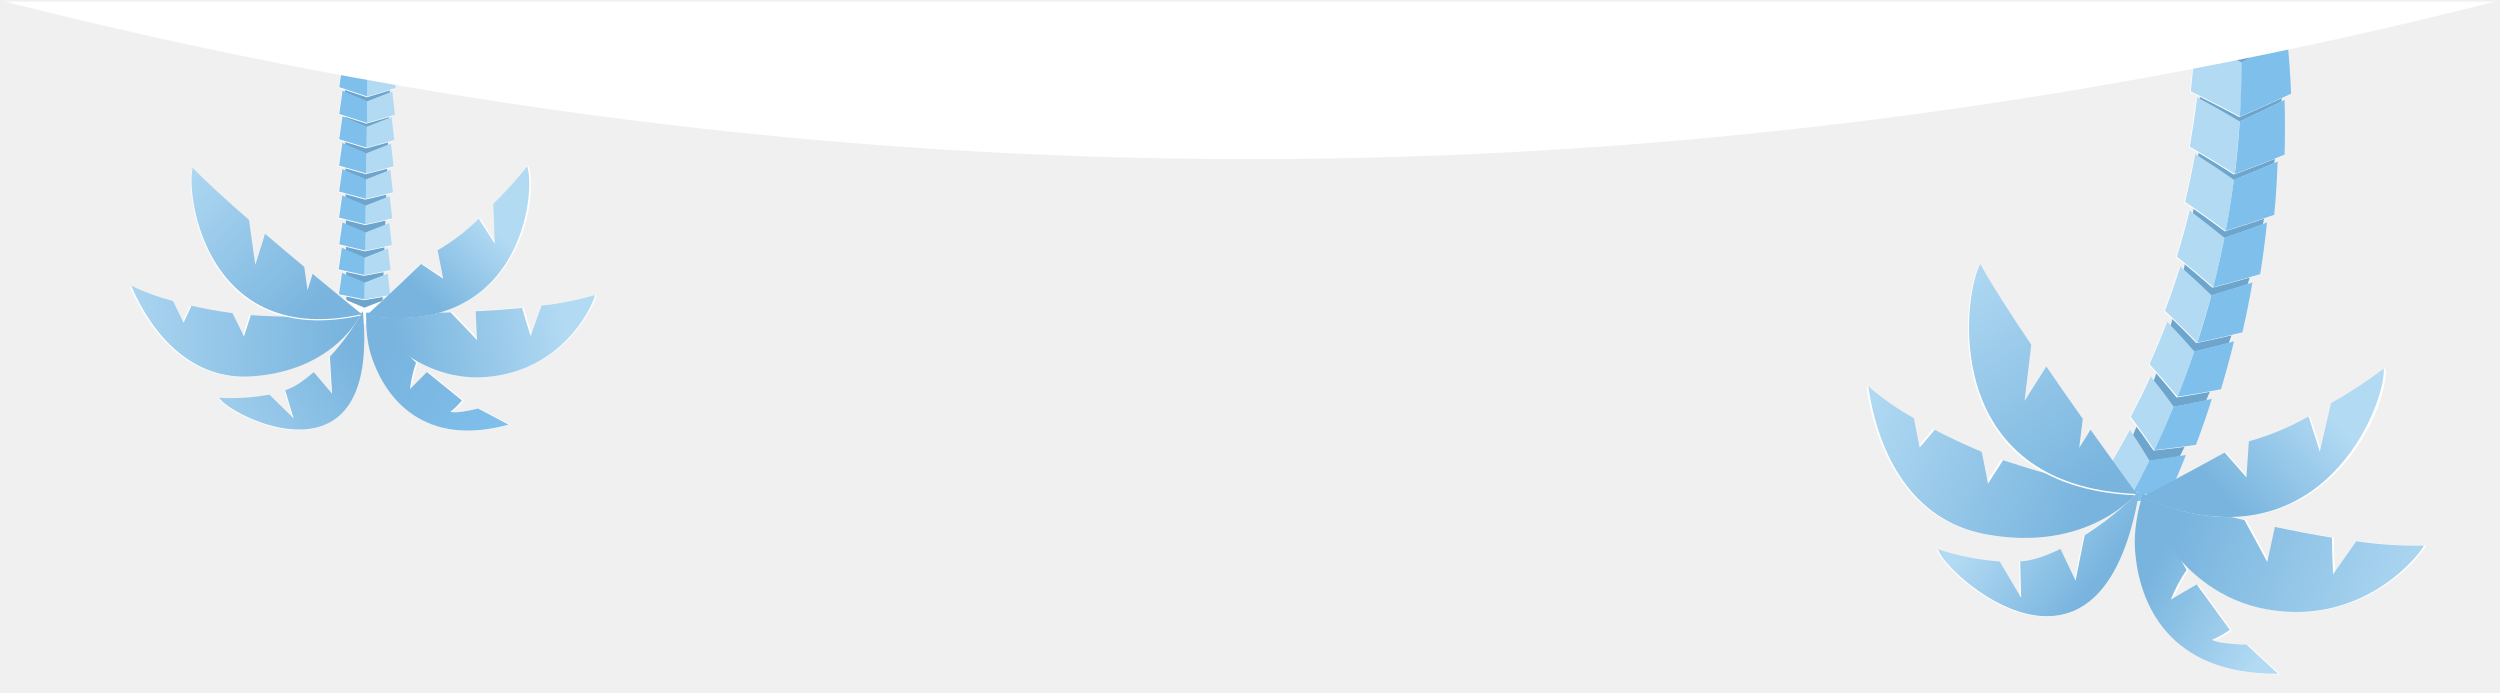
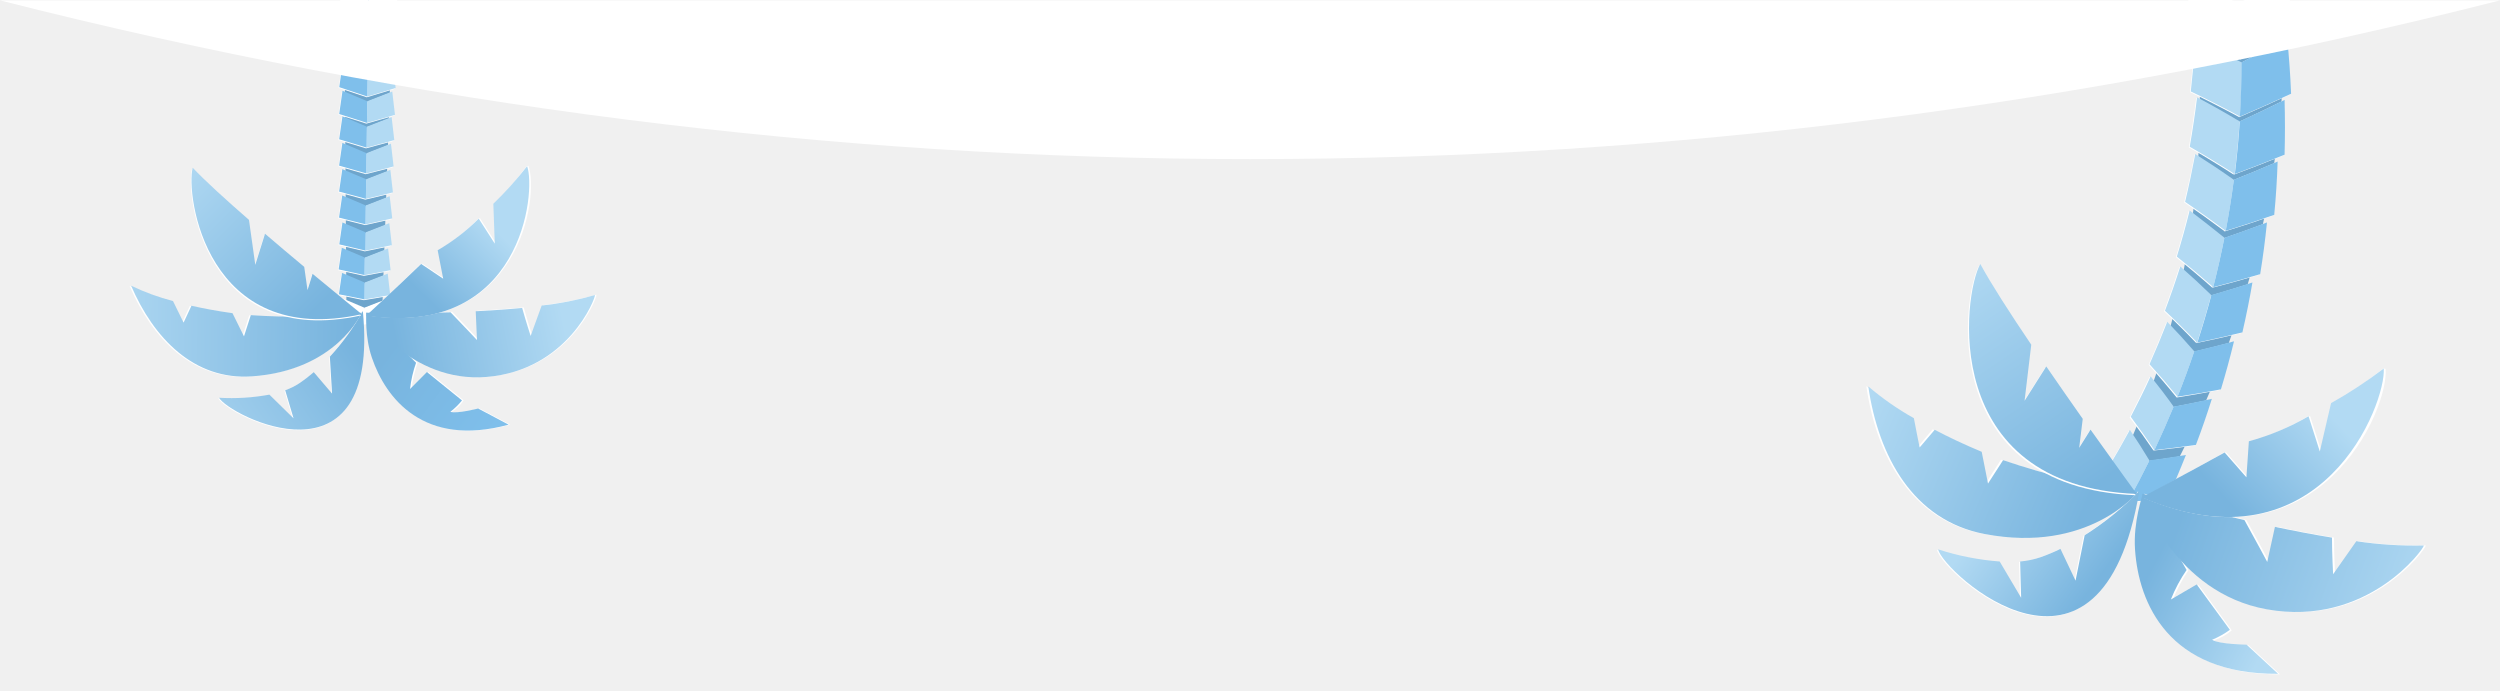
- <svg xmlns="http://www.w3.org/2000/svg" xmlns:xlink="http://www.w3.org/1999/xlink" width="1440px" height="399px" viewBox="0 0 1440 399" version="1.1">
+ <svg xmlns="http://www.w3.org/2000/svg" xmlns:xlink="http://www.w3.org/1999/xlink" width="1440px" height="398px" viewBox="0 0 1440 398" version="1.1">
  <defs>
-     <polygon id="path-1" points="0 0.956 1440 0.956 1440 398.956 0 398.956" />
+     <polygon id="path-1" points="0 0 1440 0 1440 398 0 398" />
    <linearGradient x1="100%" y1="26.85%" x2="14.202%" y2="60.128%" id="linearGradient-3">
      <stop stop-color="#7FBFEB" offset="0%" />
      <stop stop-color="#78B4DE" offset="100%" />
    </linearGradient>
    <linearGradient x1="11.96%" y1="45.502%" x2="89.468%" y2="56.434%" id="linearGradient-4">
      <stop stop-color="#78B4DE" offset="0%" />
      <stop stop-color="#B2DAF3" offset="100%" />
    </linearGradient>
    <linearGradient x1="92.408%" y1="66.811%" x2="-28.767%" y2="-30.236%" id="linearGradient-5">
      <stop stop-color="#78B4DE" offset="0%" />
      <stop stop-color="#B2DAF3" offset="100%" />
    </linearGradient>
    <linearGradient x1="95.183%" y1="54.021%" x2="-13.565%" y2="50%" id="linearGradient-6">
      <stop stop-color="#78B4DE" offset="0%" />
      <stop stop-color="#B2DAF3" offset="100%" />
    </linearGradient>
    <linearGradient x1="83.975%" y1="23.234%" x2="-19.605%" y2="82.936%" id="linearGradient-7">
      <stop stop-color="#78B4DE" offset="0%" />
      <stop stop-color="#B2DAF3" offset="100%" />
    </linearGradient>
    <linearGradient x1="39.875%" y1="14.386%" x2="73.69%" y2="64.64%" id="linearGradient-8">
      <stop stop-color="#78B4DE" offset="0%" />
      <stop stop-color="#B2DAF3" offset="100%" />
    </linearGradient>
    <linearGradient x1="81.622%" y1="0%" x2="6.012%" y2="50%" id="linearGradient-9">
      <stop stop-color="#B2DAF3" offset="0%" />
      <stop stop-color="#78B4DE" offset="100%" />
    </linearGradient>
    <linearGradient x1="109.456%" y1="39.397%" x2="9.502%" y2="54.353%" id="linearGradient-10">
      <stop stop-color="#B2DAF3" offset="0%" />
      <stop stop-color="#78B4DE" offset="100%" />
    </linearGradient>
    <linearGradient x1="80.04%" y1="30.599%" x2="15.914%" y2="60.413%" id="linearGradient-11">
      <stop stop-color="#78B4DE" offset="0%" />
      <stop stop-color="#B2DAF3" offset="100%" />
    </linearGradient>
    <linearGradient x1="83.975%" y1="34.152%" x2="-10.552%" y2="56.563%" id="linearGradient-12">
      <stop stop-color="#78B4DE" offset="0%" />
      <stop stop-color="#B2DAF3" offset="100%" />
    </linearGradient>
    <linearGradient x1="68.073%" y1="0%" x2="12.973%" y2="111.526%" id="linearGradient-13">
      <stop stop-color="#78B4DE" offset="0%" />
      <stop stop-color="#B2DAF3" offset="100%" />
    </linearGradient>
    <linearGradient x1="20.921%" y1="35.339%" x2="77.803%" y2="68.798%" id="linearGradient-14">
      <stop stop-color="#78B4DE" offset="0%" />
      <stop stop-color="#B2DAF3" offset="100%" />
    </linearGradient>
  </defs>
  <g id="Page-1" stroke="none" stroke-width="1" fill="none" fill-rule="evenodd">
    <g id="upside-down-beach">
      <mask id="mask-2" fill="white">
        <use xlink:href="#path-1" />
      </mask>
      <g id="path-1" />
      <g id="Group" mask="url(#mask-2)">
        <g transform="translate(0, -41)">
-           <g transform="translate(215.8958, 154.6296) scale(-1, 1) rotate(173) translate(-215.8958, -154.6296) translate(81.89582, 15.62959)" fill-rule="nonzero" id="Path">
+           <g id="Path" transform="translate(215.8958, 154.6296) scale(-1, 1) rotate(173) translate(-215.8958, -154.6296) translate(81.89582, 15.62959)" fill-rule="nonzero">
            <polygon fill="#6EA5CC" points="146.303 73.335 136.564 68.001 125.888 71.135 99.426 274.861 114.544 270.544 128.39 277.995" />
            <polygon fill="#FFFFFF" points="134.98 79.396 120.007 80.538 120.258 92.971 133.937 89.068 146.449 95.794 149.389 83.693" />
            <polygon fill="#B2DAF3" points="149.66 84.191 146.741 96.271 134.208 89.546 135.272 79.873" />
            <polygon fill="#7FBFEB" points="120.278 81.015 120.55 93.448 134.208 89.546 135.272 79.873" />
            <polygon fill="#FFFFFF" points="133.291 93.303 118.089 94.735 118.36 107.334 132.206 103.37 144.885 110.178 147.846 97.932" />
            <polygon fill="#B2DAF3" points="148.138 98.43 145.177 110.676 132.498 103.847 133.582 93.78" />
            <polygon fill="#7FBFEB" points="118.381 95.212 118.652 107.812 132.498 103.847 133.582 93.78" />
            <polygon fill="#FFFFFF" points="136.502 65.385 121.738 66.236 121.988 78.524 135.501 74.663 147.867 81.306 150.744 69.37" />
            <polygon fill="#FFFFFF" points="151.036 69.848 148.159 81.804 135.793 75.141 136.794 65.863" />
            <polygon fill="#FFFFFF" points="122.03 66.714 122.28 79.002 135.793 75.141 136.794 65.863" />
            <polygon fill="#FFFFFF" points="132.102 107.376 116.692 109.099 116.963 121.843 130.976 117.816 143.8 124.728 146.803 112.337" />
            <polygon fill="#B2DAF3" points="147.095 112.814 144.092 125.227 131.268 118.315 132.394 107.853" />
            <polygon fill="#7FBFEB" transform="translate(123.9981, 114.9855) rotate(7) translate(-123.9981, -114.9855) " points="116.377 110.471 118.199 123.088 131.619 117.404 131.462 106.883" />
            <polygon fill="#FFFFFF" points="130.309 122.383 114.669 124.355 114.94 137.265 129.12 133.197 142.111 140.192 145.156 127.634" />
            <polygon fill="#B2DAF3" points="145.448 128.132 142.424 140.669 129.412 133.674 130.601 122.86" />
            <polygon fill="#7FBFEB" transform="translate(122.0718, 130.1978) rotate(7) translate(-122.0718, -130.1978) " points="114.363 125.759 116.203 138.52 129.781 132.754 129.643 121.876" />
            <polygon fill="#FFFFFF" points="128.724 136.975 112.876 139.237 113.147 152.314 127.493 148.204 140.652 155.282 143.717 142.579" />
            <polygon fill="#B2DAF3" points="144.009 143.056 140.943 155.76 127.785 148.682 129.016 137.473" />
            <polygon fill="#7FBFEB" transform="translate(120.376, 145.0276) rotate(7) translate(-120.376, -145.0276) " points="112.576 140.653 114.437 153.579 128.175 147.751 128.031 136.476" />
            <polygon fill="#FFFFFF" points="127.139 151.546 111.082 154.078 111.353 167.3 125.867 163.149 139.171 170.31 142.278 157.441" />
            <polygon fill="#B2DAF3" points="142.57 157.939 139.463 170.787 126.159 163.626 127.431 152.023" />
            <polygon fill="#7FBFEB" transform="translate(118.6699, 159.8042) rotate(7) translate(-118.6699, -159.8042) " points="110.771 155.507 112.672 168.595 126.569 162.685 126.417 151.014" />
            <polygon fill="#FFFFFF" points="125.533 166.345 109.247 169.168 109.518 182.536 124.22 178.322 137.69 185.566 140.839 172.572" />
            <polygon fill="#B2DAF3" points="141.11 173.05 137.982 186.043 124.512 178.799 125.825 166.823" />
            <polygon fill="#7FBFEB" transform="translate(116.9531, 174.8117) rotate(7) translate(-116.9531, -174.8117) " points="108.965 170.588 110.863 183.822 124.941 177.848 124.786 165.801" />
            <polygon fill="#FFFFFF" points="123.99 180.501 107.496 183.615 107.767 197.148 122.635 192.893 136.252 200.22 139.442 187.06" />
            <polygon fill="#B2DAF3" points="139.734 187.538 136.544 200.698 122.927 193.371 124.282 180.979" />
            <polygon fill="#7FBFEB" transform="translate(115.3002, 189.1954) rotate(7) translate(-115.3002, -189.1954) " points="107.222 185.046 109.14 198.445 123.379 192.41 123.214 179.945" />
            <polygon fill="#FFFFFF" points="122.343 195.591 105.64 198.975 105.932 212.653 120.967 208.357 134.729 215.767 137.962 202.462" />
            <polygon fill="#B2DAF3" points="138.233 202.939 135.021 216.244 121.259 208.834 122.635 196.069" />
            <polygon fill="#7FBFEB" transform="translate(113.5509, 204.5036) rotate(7) translate(-113.5509, -204.5036) " points="105.373 200.418 107.312 213.983 121.729 207.863 121.539 195.025" />
-             <g transform="translate(100, 10.94931)" fill="#FFFFFF">
-               <polygon points="20.737 199.525 3.805 203.199 4.097 217.043 19.298 212.684 33.228 220.177 36.481 206.727" />
-               <polygon points="36.773 207.205 33.52 220.655 19.59 213.162 21.029 200.002" />
-               <polygon points="4.097 203.676 4.389 217.521 19.59 213.162 21.029 200.002" />
-               <polygon points="19.048 215.113 1.886 219.057 2.178 233.047 17.568 228.646 31.643 236.222 34.938 222.606" />
-               <polygon points="35.23 223.104 31.935 236.7 17.86 229.124 19.34 215.59" />
-               <polygon points="2.178 219.534 2.47 233.545 17.86 229.124 19.34 215.59" />
-               <polygon points="33.687 239.004 30.35 252.765 16.129 245.085 17.63 231.158" />
-               <polygon points="0.281 235.413 0.573 249.548 16.129 245.085 17.63 231.158" />
-               <path d="M38.024,61.597 C38.358,60.621 38.754,48.022 44.468,36.253 C55.29,13.919 80.48,-11.632 127.295,7.526 L108.736,14.625 C108.736,14.625 96.787,10.037 93.096,10.826 C95.569,12.846 97.593,15.355 99.039,18.195 L76.956,31.894 L68.469,20.997 C68.427,26.188 68.966,31.367 70.075,36.44 L38.024,61.597 Z" />
+             <g id="Group" transform="translate(100, 10.94931)" fill="#FFFFFF">
+               <polygon id="Path" points="20.737 199.525 3.805 203.199 4.097 217.043 19.298 212.684 33.228 220.177 36.481 206.727" />
+               <polygon id="Path" points="36.773 207.205 33.52 220.655 19.59 213.162 21.029 200.002" />
+               <polygon id="Path" points="4.097 203.676 4.389 217.521 19.59 213.162 21.029 200.002" />
+               <polygon id="Path" points="19.048 215.113 1.886 219.057 2.178 233.047 17.568 228.646 31.643 236.222 34.938 222.606" />
+               <polygon id="Path" points="35.23 223.104 31.935 236.7 17.86 229.124 19.34 215.59" />
+               <polygon id="Path" points="2.178 219.534 2.47 233.545 17.86 229.124 19.34 215.59" />
+               <polygon id="Path" points="33.687 239.004 30.35 252.765 16.129 245.085 17.63 231.158" />
+               <polygon id="Path" points="0.281 235.413 0.573 249.548 16.129 245.085 17.63 231.158" />
+               <path d="M38.024,61.597 C38.358,60.621 38.754,48.022 44.468,36.253 C55.29,13.919 80.48,-11.632 127.295,7.526 L108.736,14.625 C108.736,14.625 96.787,10.037 93.096,10.826 C95.569,12.846 97.593,15.355 99.039,18.195 L76.956,31.894 L68.469,20.997 C68.427,26.188 68.966,31.367 70.075,36.44 L38.024,61.597 Z" id="Path" />
            </g>
            <path d="M137.127,72.442 C137.461,71.488 137.878,58.888 143.571,47.119 C154.31,24.785 179.604,-0.766 226.46,18.392 L207.902,25.491 C207.902,25.491 196.016,20.841 192.262,21.672 C194.488,23.872 196.448,26.324 198.101,28.978 L176.059,42.74 L167.593,31.843 C167.539,37.034 168.077,42.215 169.199,47.285 L137.127,72.442 Z" fill="url(#linearGradient-3)" />
            <path d="M211.301,44.421 C168.698,35.662 137.941,70.865 138.003,72.733 C148.075,73.646 166.175,75.722 186.256,78.96 C193.263,73.314 203.293,64.949 203.293,64.949 L200.541,81.326 C209.361,82.862 218.307,84.606 226.857,86.495 C229.818,79.375 233.696,70.969 233.696,70.969 L237.867,89.131 C248.027,91.522 257.962,94.779 267.561,98.866 C268.208,97.433 257.552,54.052 211.301,44.421 L211.301,44.421 Z" fill="#FFFFFF" />
            <path d="M210.425,44.11 C167.823,35.371 137.086,70.657 137.148,72.422 C147.199,73.335 165.32,75.411 185.401,78.545 C192.408,72.878 202.438,64.534 202.438,64.534 L199.686,80.911 C208.506,82.447 217.431,84.17 226.002,86.08 C228.942,78.96 232.821,70.657 232.821,70.657 L236.991,88.799 C247.159,91.196 257.101,94.46 266.706,98.554 C267.353,97.101 256.697,53.637 210.425,44.11 L210.425,44.11 Z" fill="url(#linearGradient-4)" />
            <path d="M58.617,13.058 C68.307,13.698 77.885,15.496 87.143,18.413 L102.637,6.582 L95.922,22.025 C98.8,23.444 101.484,25.223 103.909,27.318 C106.409,29.529 108.789,31.871 111.041,34.333 L123.031,23.353 L119.132,44.317 C125.438,53.144 130.673,62.682 134.729,72.733 C157.751,-31.05 64.769,4.049 58.617,13.058 Z" fill="#FFFFFF" />
            <path d="M59.034,13.452 C68.731,14.068 78.316,15.852 87.581,18.766 L103.054,6.914 L96.298,22.377 C99.167,23.808 101.844,25.593 104.264,27.691 C106.757,29.91 109.13,32.259 111.374,34.728 L123.344,23.747 L119.486,44.712 C125.815,53.535 131.072,63.073 135.146,73.127 C158.168,-30.614 65.186,4.423 59.034,13.452 Z" fill="url(#linearGradient-5)" />
            <path d="M75.403,27.774 C42.519,21.402 16.494,42.844 0,71.156 C8.123,68.375 16.506,66.414 25.023,65.302 L32.572,53.741 L35.908,63.911 C42.915,63.185 50.901,62.666 59.889,62.542 L68.063,50.088 L70.482,62.708 C91.804,63.81 112.977,66.882 133.728,71.882 C133.728,71.882 123.427,37.073 75.403,27.774 L75.403,27.774 Z" fill="#FFFFFF" />
            <path d="M76.3,27.982 C43.415,21.609 17.37,43.051 0.876,71.342 C9.007,68.593 17.387,66.639 25.899,65.51 L33.469,53.928 L36.784,64.119 C43.791,63.413 51.798,62.894 60.765,62.749 L68.96,50.295 L71.379,62.915 C92.694,64.019 113.86,67.09 134.604,72.09 C134.604,72.09 124.303,37.281 76.3,27.982 Z" fill="url(#linearGradient-6)" />
            <path d="M70.128,91.289 L73.485,109.742 C81.826,104.179 90.376,98.637 98.258,93.531 L101.74,80.496 L103.513,90.169 C121.092,78.856 134.479,70.512 134.479,70.512 C47.774,39.896 25.273,126.825 27.546,142.413 C35.45,135.875 48.733,126.43 63.371,116.53 L70.128,91.289 Z" fill="#FFFFFF" />
            <path d="M70.399,91.995 L73.777,110.448 C82.118,104.885 90.647,99.343 98.529,94.258 L102.032,81.202 L103.784,90.854 C121.384,79.562 134.75,71.239 134.75,71.239 C48.066,40.602 25.545,127.531 27.818,143.098 C35.658,136.58 49.004,127.136 63.642,117.235 L70.399,91.995 Z" fill="url(#linearGradient-7)" />
            <path d="M206.609,121.117 L195.682,134.297 C195.337,134.285 194.997,134.207 194.681,134.069 C188.853,126.308 182.04,119.332 174.412,113.312 L179.584,97.433 L165.925,104.325 L164.945,104.096 C152.058,88.176 138.087,70.886 138.087,70.886 C226.648,68.976 228.066,150.944 219.642,167.736 C219.31,167.682 218.983,167.606 218.662,167.508 C213.699,159.537 213.428,157.296 203.064,143.845 L206.609,121.117 Z" fill="#FFFFFF" />
            <path d="M205.837,120.909 L194.91,134.09 C188.762,126.214 181.612,119.167 173.641,113.125 L178.812,97.247 L165.174,104.138 C152.225,88.093 137.336,70.657 137.336,70.657 C228.233,68.582 225.877,153.58 218.891,167.487 C213.918,159.139 208.342,151.161 202.209,143.617 L205.837,120.909 Z" fill="url(#linearGradient-8)" />
          </g>
-           <g transform="translate(1236.5, 227.7669) scale(-1, 1) rotate(-180) translate(-1236.5, -227.7669) translate(1075, 25.26692)" fill-rule="nonzero" id="Path">
+           <g id="Path" transform="translate(1236.5, 227.7669) scale(-1, 1) rotate(-180) translate(-1236.5, -227.7669) translate(1075, 25.26692)" fill-rule="nonzero">
            <path d="M167.435,102.21 C161.789,101.504 156.169,100.851 150.655,100.276 C148.256,105.242 145.674,110.165 142.908,115.044 C185.535,202.671 200.976,300.95 187.261,397.347 C196.627,393.984 205.862,390.394 214.966,386.578 C223.509,391.562 232.07,396.79 240.648,402.261 C245.241,297.365 219.854,193.323 167.435,102.21 L167.435,102.21 Z" fill="#6EA5CC" />
-             <g transform="translate(138, 99.53917)" fill="#FFFFFF">
-               <path d="M46.872,268.558 C47.37,278.517 47.581,288.555 47.528,298.618 C57.297,295.133 66.926,291.43 76.414,287.509 C77.15,276.844 77.535,266.188 77.57,255.541 C67.503,260.142 57.271,264.481 46.872,268.558 L46.872,268.558 Z" />
-               <path d="M107.69,270.806 C106.5,281.837 104.968,292.815 103.095,303.742 C94.14,298.096 85.264,292.685 76.388,287.509 C77.123,276.844 77.508,266.188 77.543,255.541 C87.522,260.386 97.571,265.474 107.69,270.806 L107.69,270.806 Z" />
-               <path d="M48.447,236.695 C49.55,246.384 50.425,256.151 51.073,265.997 C60.133,262.05 69.009,257.841 77.753,253.45 C77.753,242.994 77.465,232.539 76.834,222.24 C67.486,227.276 58.023,232.094 48.447,236.695 Z" />
-               <path d="M106.22,235.388 C105.826,246.183 105.038,256.953 103.935,267.696 C95.181,262.764 86.428,258.016 77.675,253.45 C77.675,242.994 77.386,232.539 76.756,222.24 C86.437,226.405 96.258,230.787 106.22,235.388 L106.22,235.388 Z" />
-               <path d="M47.791,204.857 C49.436,214.267 50.846,223.756 52.019,233.323 C60.317,228.914 68.466,224.313 76.467,219.521 C75.819,209.379 74.865,199.255 73.604,189.148 C65.201,194.585 56.597,199.821 47.791,204.857 Z" />
-               <path d="M102.412,200.283 C102.709,210.739 102.709,221.264 102.412,231.859 C93.746,227.555 85.141,223.442 76.598,219.521 C75.95,209.379 74.996,199.255 73.736,189.148 C83.137,192.65 92.696,196.362 102.412,200.283 Z" />
-               <path d="M45.086,173.15 C47.327,182.229 49.322,191.404 51.073,200.675 C58.636,195.883 66.041,190.934 73.289,185.828 C72.011,175.947 70.444,166.128 68.589,156.369 C60.921,162.12 53.086,167.714 45.086,173.15 L45.086,173.15 Z" />
-               <path d="M96.451,165.622 C97.431,175.869 98.079,186.115 98.394,196.362 C89.938,192.685 81.535,189.2 73.184,185.906 C71.906,176.026 70.339,166.206 68.484,156.448 C77.727,159.271 87.05,162.329 96.451,165.622 L96.451,165.622 Z" />
-               <path d="M40.333,141.601 C43.011,150.314 45.48,159.166 47.738,168.158 C54.566,163.052 61.227,157.824 67.722,152.474 C65.849,142.942 63.704,133.454 61.288,124.009 C54.478,130.038 47.493,135.902 40.333,141.601 L40.333,141.601 Z" />
-               <path d="M88.336,131.459 C89.929,141.391 91.234,151.324 92.249,161.257 C84.056,158.173 75.88,155.236 67.722,152.448 C65.849,142.916 63.704,133.428 61.288,123.983 C70.234,126.283 79.25,128.775 88.336,131.459 L88.336,131.459 Z" />
-               <path d="M33.505,110.417 C36.656,118.833 39.606,127.346 42.355,135.954 C48.447,130.587 54.373,125.107 60.133,119.513 C57.682,110.295 54.986,101.163 52.045,92.119 C46.145,98.34 39.965,104.439 33.505,110.417 L33.505,110.417 Z" />
-               <path d="M78.095,97.922 C80.301,107.489 82.226,117.073 83.872,126.675 C75.854,124.096 67.976,121.682 60.238,119.435 C57.717,110.268 54.986,101.163 52.045,92.119 C60.606,93.87 69.455,95.805 78.095,97.922 L78.095,97.922 Z" />
-               <path d="M24.603,79.598 C28.192,87.649 31.597,95.796 34.818,104.039 C40.175,98.497 45.357,92.834 50.364,87.048 C47.335,78.231 44.132,69.465 40.753,60.752 C35.571,67.165 30.188,73.447 24.603,79.598 Z" />
-               <path d="M65.753,65.117 C68.536,74.292 71.005,83.415 73.289,92.799 C65.569,90.76 57.927,88.826 50.364,87.048 C47.335,78.231 44.132,69.465 40.753,60.752 C48.981,62.077 57.314,63.532 65.753,65.117 L65.753,65.117 Z" />
-               <path d="M13.679,49.329 C17.6,56.945 21.425,64.708 25.154,72.619 C29.776,66.947 34.214,61.144 38.521,55.263 C35.019,46.829 31.326,38.473 27.439,30.195 C23.062,36.626 18.476,43.004 13.679,49.329 L13.679,49.329 Z" />
-               <path d="M51.336,33.123 C54.68,41.836 57.743,50.68 60.527,59.654 C53.086,58.069 45.751,56.605 38.521,55.263 C35.019,46.829 31.326,38.473 27.439,30.195 C35.282,31.032 43.248,32.008 51.336,33.123 L51.336,33.123 Z" />
-               <path d="M0.706,19.714 C5.1,26.98 9.311,34.343 13.337,41.801 C17.241,36.033 20.979,30.152 24.55,24.157 C20.629,16.141 16.489,8.204 12.129,0.345 C8.532,6.905 4.724,13.362 0.706,19.714 Z" />
-               <path d="M34.871,2.044 C38.705,10.408 42.285,18.834 45.611,27.32 C38.521,26.196 31.483,25.151 24.603,24.21 C20.681,16.194 16.541,8.256 12.182,0.397 C19.561,0.841 27.176,1.39 34.871,2.044 L34.871,2.044 Z" />
-               <path d="M47.37,268.898 C47.869,278.857 48.106,288.868 48.027,298.958 C57.813,295.473 67.442,291.761 76.913,287.823 C77.631,277.193 78.007,266.546 78.042,255.881 C68.011,260.455 57.77,264.82 47.37,268.898 L47.37,268.898 Z" />
-               <path d="M108.189,271.12 C107.034,282.186 105.502,293.173 103.593,304.081 C94.665,298.435 85.772,293.016 76.913,287.823 C77.631,277.193 78.007,266.546 78.042,255.881 C88.074,260.69 98.123,265.77 108.189,271.12 L108.189,271.12 Z" />
+             <g id="Group" transform="translate(138, 99.53917)" fill="#FFFFFF">
+               <path d="M46.872,268.558 C47.37,278.517 47.581,288.555 47.528,298.618 C57.297,295.133 66.926,291.43 76.414,287.509 C77.15,276.844 77.535,266.188 77.57,255.541 C67.503,260.142 57.271,264.481 46.872,268.558 L46.872,268.558 Z" id="Path" />
+               <path d="M107.69,270.806 C106.5,281.837 104.968,292.815 103.095,303.742 C94.14,298.096 85.264,292.685 76.388,287.509 C77.123,276.844 77.508,266.188 77.543,255.541 C87.522,260.386 97.571,265.474 107.69,270.806 L107.69,270.806 Z" id="Path" />
+               <path d="M48.447,236.695 C49.55,246.384 50.425,256.151 51.073,265.997 C60.133,262.05 69.009,257.841 77.753,253.45 C77.753,242.994 77.465,232.539 76.834,222.24 C67.486,227.276 58.023,232.094 48.447,236.695 Z" id="Path" />
+               <path d="M106.22,235.388 C105.826,246.183 105.038,256.953 103.935,267.696 C95.181,262.764 86.428,258.016 77.675,253.45 C77.675,242.994 77.386,232.539 76.756,222.24 C86.437,226.405 96.258,230.787 106.22,235.388 L106.22,235.388 Z" id="Path" />
+               <path d="M47.791,204.857 C49.436,214.267 50.846,223.756 52.019,233.323 C60.317,228.914 68.466,224.313 76.467,219.521 C75.819,209.379 74.865,199.255 73.604,189.148 C65.201,194.585 56.597,199.821 47.791,204.857 Z" id="Path" />
+               <path d="M102.412,200.283 C102.709,210.739 102.709,221.264 102.412,231.859 C93.746,227.555 85.141,223.442 76.598,219.521 C75.95,209.379 74.996,199.255 73.736,189.148 C83.137,192.65 92.696,196.362 102.412,200.283 Z" id="Path" />
+               <path d="M45.086,173.15 C47.327,182.229 49.322,191.404 51.073,200.675 C58.636,195.883 66.041,190.934 73.289,185.828 C72.011,175.947 70.444,166.128 68.589,156.369 C60.921,162.12 53.086,167.714 45.086,173.15 L45.086,173.15 Z" id="Path" />
+               <path d="M96.451,165.622 C97.431,175.869 98.079,186.115 98.394,196.362 C89.938,192.685 81.535,189.2 73.184,185.906 C71.906,176.026 70.339,166.206 68.484,156.448 C77.727,159.271 87.05,162.329 96.451,165.622 L96.451,165.622 Z" id="Path" />
+               <path d="M40.333,141.601 C43.011,150.314 45.48,159.166 47.738,168.158 C54.566,163.052 61.227,157.824 67.722,152.474 C65.849,142.942 63.704,133.454 61.288,124.009 C54.478,130.038 47.493,135.902 40.333,141.601 L40.333,141.601 Z" id="Path" />
+               <path d="M88.336,131.459 C89.929,141.391 91.234,151.324 92.249,161.257 C84.056,158.173 75.88,155.236 67.722,152.448 C65.849,142.916 63.704,133.428 61.288,123.983 C70.234,126.283 79.25,128.775 88.336,131.459 L88.336,131.459 Z" id="Path" />
+               <path d="M33.505,110.417 C36.656,118.833 39.606,127.346 42.355,135.954 C48.447,130.587 54.373,125.107 60.133,119.513 C57.682,110.295 54.986,101.163 52.045,92.119 C46.145,98.34 39.965,104.439 33.505,110.417 L33.505,110.417 Z" id="Path" />
+               <path d="M78.095,97.922 C80.301,107.489 82.226,117.073 83.872,126.675 C75.854,124.096 67.976,121.682 60.238,119.435 C57.717,110.268 54.986,101.163 52.045,92.119 C60.606,93.87 69.455,95.805 78.095,97.922 L78.095,97.922 Z" id="Path" />
+               <path d="M24.603,79.598 C28.192,87.649 31.597,95.796 34.818,104.039 C40.175,98.497 45.357,92.834 50.364,87.048 C47.335,78.231 44.132,69.465 40.753,60.752 C35.571,67.165 30.188,73.447 24.603,79.598 Z" id="Path" />
+               <path d="M65.753,65.117 C68.536,74.292 71.005,83.415 73.289,92.799 C65.569,90.76 57.927,88.826 50.364,87.048 C47.335,78.231 44.132,69.465 40.753,60.752 C48.981,62.077 57.314,63.532 65.753,65.117 L65.753,65.117 Z" id="Path" />
+               <path d="M13.679,49.329 C17.6,56.945 21.425,64.708 25.154,72.619 C29.776,66.947 34.214,61.144 38.521,55.263 C35.019,46.829 31.326,38.473 27.439,30.195 C23.062,36.626 18.476,43.004 13.679,49.329 L13.679,49.329 Z" id="Path" />
+               <path d="M51.336,33.123 C54.68,41.836 57.743,50.68 60.527,59.654 C53.086,58.069 45.751,56.605 38.521,55.263 C35.019,46.829 31.326,38.473 27.439,30.195 C35.282,31.032 43.248,32.008 51.336,33.123 L51.336,33.123 Z" id="Path" />
+               <path d="M0.706,19.714 C5.1,26.98 9.311,34.343 13.337,41.801 C17.241,36.033 20.979,30.152 24.55,24.157 C20.629,16.141 16.489,8.204 12.129,0.345 C8.532,6.905 4.724,13.362 0.706,19.714 Z" id="Path" />
+               <path d="M34.871,2.044 C38.705,10.408 42.285,18.834 45.611,27.32 C38.521,26.196 31.483,25.151 24.603,24.21 C20.681,16.194 16.541,8.256 12.182,0.397 C19.561,0.841 27.176,1.39 34.871,2.044 L34.871,2.044 Z" id="Path" />
+               <path d="M47.37,268.898 C47.869,278.857 48.106,288.868 48.027,298.958 C57.813,295.473 67.442,291.761 76.913,287.823 C77.631,277.193 78.007,266.546 78.042,255.881 C68.011,260.455 57.77,264.82 47.37,268.898 L47.37,268.898 Z" id="Path" />
+               <path d="M108.189,271.12 C107.034,282.186 105.502,293.173 103.593,304.081 C94.665,298.435 85.772,293.016 76.913,287.823 C77.631,277.193 78.007,266.546 78.042,255.881 C88.074,260.69 98.123,265.77 108.189,271.12 L108.189,271.12 Z" id="Path" />
            </g>
            <path d="M186.894,336.574 C187.961,346.263 188.837,356.03 189.52,365.876 C198.553,361.903 207.447,357.72 216.2,353.329 C216.2,342.873 215.894,332.47 215.281,322.119 C205.967,327.172 196.505,331.991 186.894,336.574 Z" fill="#B2DAF3" />
            <path d="M244.666,335.267 C244.246,346.054 243.475,356.823 242.355,367.575 C233.602,362.608 224.848,357.86 216.095,353.329 C216.095,342.873 215.789,332.47 215.176,322.119 C224.927,326.284 234.757,330.666 244.666,335.267 L244.666,335.267 Z" fill="#7FBFEB" />
            <path d="M186.29,304.736 C187.935,314.146 189.345,323.635 190.517,333.202 C198.851,328.776 207,324.175 214.966,319.4 C214.335,309.258 213.364,299.116 212.13,289.027 C203.726,294.464 195.087,299.691 186.29,304.736 L186.29,304.736 Z" fill="#B2DAF3" />
            <path d="M240.911,300.162 C241.208,310.618 241.208,321.143 240.911,331.738 C232.28,327.416 223.675,323.304 215.097,319.4 C214.467,309.258 213.495,299.116 212.261,289.027 C221.68,292.529 231.229,296.241 240.911,300.162 Z" fill="#7FBFEB" />
            <path d="M183.611,272.977 C185.782,282.108 187.734,291.301 189.467,300.554 C197.065,295.762 204.479,290.813 211.709,285.707 C210.414,275.826 208.847,266.007 207.009,256.248 C199.428,261.981 191.629,267.558 183.611,272.977 Z" fill="#B2DAF3" />
            <path d="M234.95,265.501 C235.948,275.722 236.578,285.994 236.919,296.215 C228.446,292.538 220.043,289.053 211.709,285.759 C210.414,275.879 208.847,266.059 207.009,256.3 C216.235,259.141 225.549,262.208 234.95,265.501 L234.95,265.501 Z" fill="#7FBFEB" />
            <path d="M178.858,241.453 C181.537,250.166 183.996,259.028 186.237,268.037 C193.091,262.809 199.735,257.581 206.247,252.353 C204.357,242.804 202.212,233.324 199.814,223.914 C193.021,229.891 186.036,235.738 178.858,241.453 L178.858,241.453 Z" fill="#B2DAF3" />
            <path d="M226.862,231.338 C228.472,241.236 229.776,251.168 230.774,261.136 C222.529,258.034 214.353,255.089 206.247,252.301 C204.357,242.752 202.212,233.272 199.814,223.862 C208.725,226.162 217.741,228.654 226.862,231.338 Z" fill="#7FBFEB" />
            <path d="M172.004,210.269 C175.173,218.686 178.123,227.19 180.854,235.781 C186.946,230.449 192.872,224.977 198.632,219.366 C196.181,210.165 193.485,201.034 190.544,191.972 C184.591,198.193 178.412,204.292 172.004,210.269 L172.004,210.269 Z" fill="#B2DAF3" />
            <path d="M216.62,197.801 C218.826,207.368 220.752,216.952 222.397,226.554 C214.397,223.992 206.519,221.588 198.763,219.34 C196.312,210.139 193.616,201.007 190.675,191.946 C199.183,193.741 207.832,195.692 216.62,197.801 Z" fill="#7FBFEB" />
            <path d="M163.128,179.477 C166.735,187.598 170.131,195.745 173.317,203.918 C178.674,198.376 183.865,192.713 188.889,186.927 C185.913,178.092 182.701,169.379 179.252,160.788 C174.087,167.096 168.713,173.326 163.128,179.477 L163.128,179.477 Z" fill="#B2DAF3" />
            <path d="M204.252,164.996 C207.035,174.18 209.547,183.407 211.788,192.678 C204.068,190.639 196.426,188.705 188.889,186.927 C185.913,178.092 182.701,169.379 179.252,160.788 C187.471,161.964 195.822,163.402 204.252,164.996 L204.252,164.996 Z" fill="#7FBFEB" />
            <path d="M152.309,149.208 C156.3,156.867 160.187,164.657 163.758,172.498 C168.38,166.8 172.801,160.988 177.02,155.063 C173.518,146.612 169.824,138.256 165.938,129.996 C161.561,136.531 157.018,142.935 152.309,149.208 L152.309,149.208 Z" fill="#B2DAF3" />
            <path d="M189.835,133.002 C193.161,141.715 196.225,150.559 199.026,159.533 C191.699,157.939 184.268,156.475 177.02,155.063 C173.518,146.612 169.824,138.256 165.938,129.996 C173.79,130.911 181.773,131.878 189.835,133.002 L189.835,133.002 Z" fill="#7FBFEB" />
            <path d="M139.179,119.593 C143.538,126.842 147.748,134.204 151.81,141.68 C155.697,135.903 159.452,130.022 163.023,124.089 C159.084,116.073 154.944,108.135 150.602,100.276 C147.057,106.784 143.223,113.241 139.179,119.593 Z" fill="#B2DAF3" />
            <path d="M173.317,101.923 C177.169,110.287 180.757,118.713 184.084,127.199 C176.967,126.049 169.956,125.03 163.076,124.089 C159.137,116.073 154.996,108.135 150.655,100.276 C158.112,100.694 165.702,101.243 173.317,101.923 L173.317,101.923 Z" fill="#7FBFEB" />
            <path d="M160.187,104.667 C160.187,103.386 154.725,88.618 155.828,72.385 C157.929,41.567 175.129,0.372 238.258,0.843 L220.113,17.624 C220.113,17.624 204.12,17.859 200.234,20.447 C204.004,21.653 207.488,23.61 210.475,26.197 L191.358,52.337 L176.495,43.658 C178.85,49.685 181.881,55.428 185.528,60.78 L160.187,104.667 Z" fill="#FFFFFF" />
            <path d="M159.163,104.955 C159.163,103.7 153.674,88.931 154.777,72.699 C156.852,41.855 174.052,0.66 237.182,1.156 L219.036,17.938 C219.036,17.938 203.07,18.173 199.183,20.761 C202.804,22.26 206.233,24.182 209.399,26.485 L190.307,52.624 L175.418,43.946 C177.785,49.94 180.824,55.648 184.478,60.963 L159.163,104.955 Z" fill="url(#linearGradient-9)" />
            <path d="M231.798,38.274 C178.569,47.893 159.347,102.785 160.187,104.876 C172.372,101.295 194.325,95.309 218.931,89.716 C224.393,79.913 232.061,65.615 232.061,65.615 L236.525,85.821 C247.45,83.521 258.584,81.377 269.377,79.626 C269.377,70.033 270.007,58.532 270.007,58.532 L283.373,77.535 C296.244,75.624 309.254,74.802 322.265,75.078 C322.343,73.196 289.728,27.87 231.798,38.274 L231.798,38.274 Z" fill="#FFFFFF" />
            <path d="M230.669,38.3 C177.335,47.893 158.217,102.785 159.137,104.929 C171.216,101.321 193.117,95.362 217.802,89.689 C223.264,79.887 230.932,65.589 230.932,65.589 L235.37,85.795 C246.32,83.494 257.428,81.351 268.221,79.6 C268.221,70.007 268.878,58.505 268.878,58.505 L282.244,77.535 C295.113,75.603 308.124,74.772 321.136,75.052 C321.214,73.222 288.599,27.897 230.669,38.3 L230.669,38.3 Z" fill="url(#linearGradient-10)" />
            <path d="M40.651,72.621 C52.159,68.871 64.08,66.519 76.154,65.615 L88.523,44.704 L87.945,65.615 C91.935,65.928 95.869,66.736 99.657,68.02 C103.574,69.429 107.414,71.043 111.159,72.856 L119.851,54.558 L125.103,80.698 C136.583,87.963 147.16,96.553 156.616,106.288 C134.688,-24.173 43.539,59.342 40.651,72.621 Z" fill="#FFFFFF" />
            <path d="M41.333,72.856 C52.833,69.108 64.745,66.756 76.811,65.851 L89.18,44.939 L88.602,65.851 C92.582,66.185 96.506,67.001 100.288,68.282 C104.222,69.668 108.071,71.282 111.816,73.117 L120.508,54.82 L125.76,80.959 C137.24,88.224 147.817,96.814 157.272,106.549 C135.371,-23.937 44.222,59.603 41.333,72.856 Z" fill="url(#linearGradient-11)" />
            <path d="M66.937,81.874 C25.945,89.716 5.856,126.546 0,166.878 C8.125,159.931 16.921,153.802 26.26,148.581 C27.862,140.426 29.595,131.695 29.595,131.695 L38.209,141.994 C45.955,137.916 54.963,133.603 65.283,129.316 C66.963,120.795 68.907,111.019 68.907,111.019 L77.573,124.481 C102.725,115.873 128.622,109.599 154.935,105.739 C154.935,105.739 126.784,70.399 66.937,81.874 L66.937,81.874 Z" fill="#FFFFFF" />
            <path d="M68.066,81.691 C27.048,89.533 6.985,126.31 1.129,166.695 C9.259,159.754 18.054,153.625 27.389,148.398 C28.886,140.216 30.724,131.538 30.724,131.538 L39.39,141.706 C47.137,137.629 56.144,133.342 66.464,129.029 C68.145,120.508 70.088,110.731 70.088,110.731 L78.78,124.219 C103.944,115.643 129.85,109.404 156.169,105.582 C156.169,105.582 127.913,70.242 68.066,81.691 Z" fill="url(#linearGradient-12)" />
            <path d="M90.493,157.677 L102.992,177.465 C110.083,167.009 117.33,156.789 124,147.274 L121.952,130.571 L128.491,141.027 C143.538,119.828 155.119,104.014 155.119,104.014 C40.651,108.64 55.146,219.575 65.099,236.539 C71.139,225.352 82.142,208.257 94.458,190.038 L90.493,157.677 Z" fill="#FFFFFF" />
            <path d="M91.149,158.409 L103.649,178.197 C110.739,167.872 117.961,157.547 124.657,148.006 L122.609,131.329 L129.147,141.785 C144.221,120.56 155.775,104.746 155.775,104.746 C41.307,109.346 55.855,220.255 65.65,237.219 C71.69,226.031 82.693,208.936 95.009,190.717 L91.149,158.409 Z" fill="url(#linearGradient-13)" />
            <path d="M262.181,129.081 L255.695,149.391 C255.298,149.523 254.88,149.585 254.461,149.574 C244.097,143.295 232.957,138.383 221.321,134.962 L219.903,114.208 L207.455,128.506 L206.221,128.715 C183.9,116.273 159.636,102.576 159.636,102.576 C261.105,59.42 301.047,153.521 299.13,176.837 C298.716,176.937 298.294,176.998 297.869,177.02 C288.442,170.093 287.076,167.636 268.799,156.893 L262.181,129.081 Z" fill="#FFFFFF" />
            <path d="M261.21,129.212 L254.724,149.522 C243.951,143.232 232.394,138.38 220.349,135.093 L218.931,114.339 L206.379,128.637 C183.821,116.09 158.533,102.785 158.533,102.785 C262.707,58.349 299.602,157.677 298.027,177.02 C288.414,169.651 278.278,162.985 267.696,157.076 L261.21,129.212 Z" fill="url(#linearGradient-14)" />
          </g>
          <path d="M0,132.645 C240,71.695 480,41.22 720,41.22 C960,41.22 1200,71.695 1440,132.645 L0,132.645 Z" id="Path" fill="#FFFFFF" fill-rule="nonzero" transform="translate(720, 86.93221) scale(-1, 1) rotate(-180) translate(-720, -86.93221) " />
        </g>
      </g>
    </g>
  </g>
</svg>
